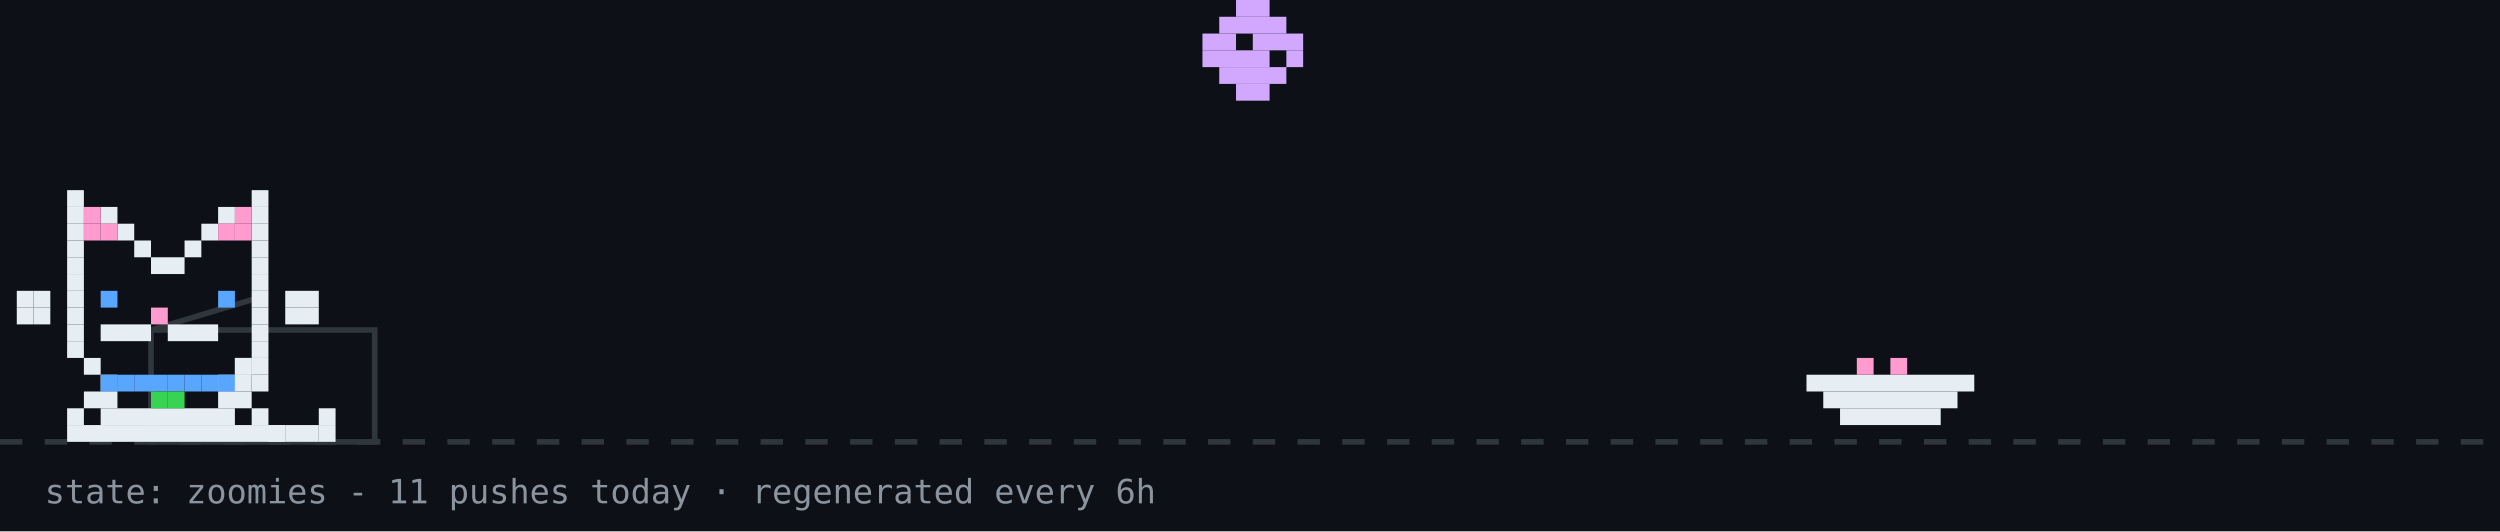
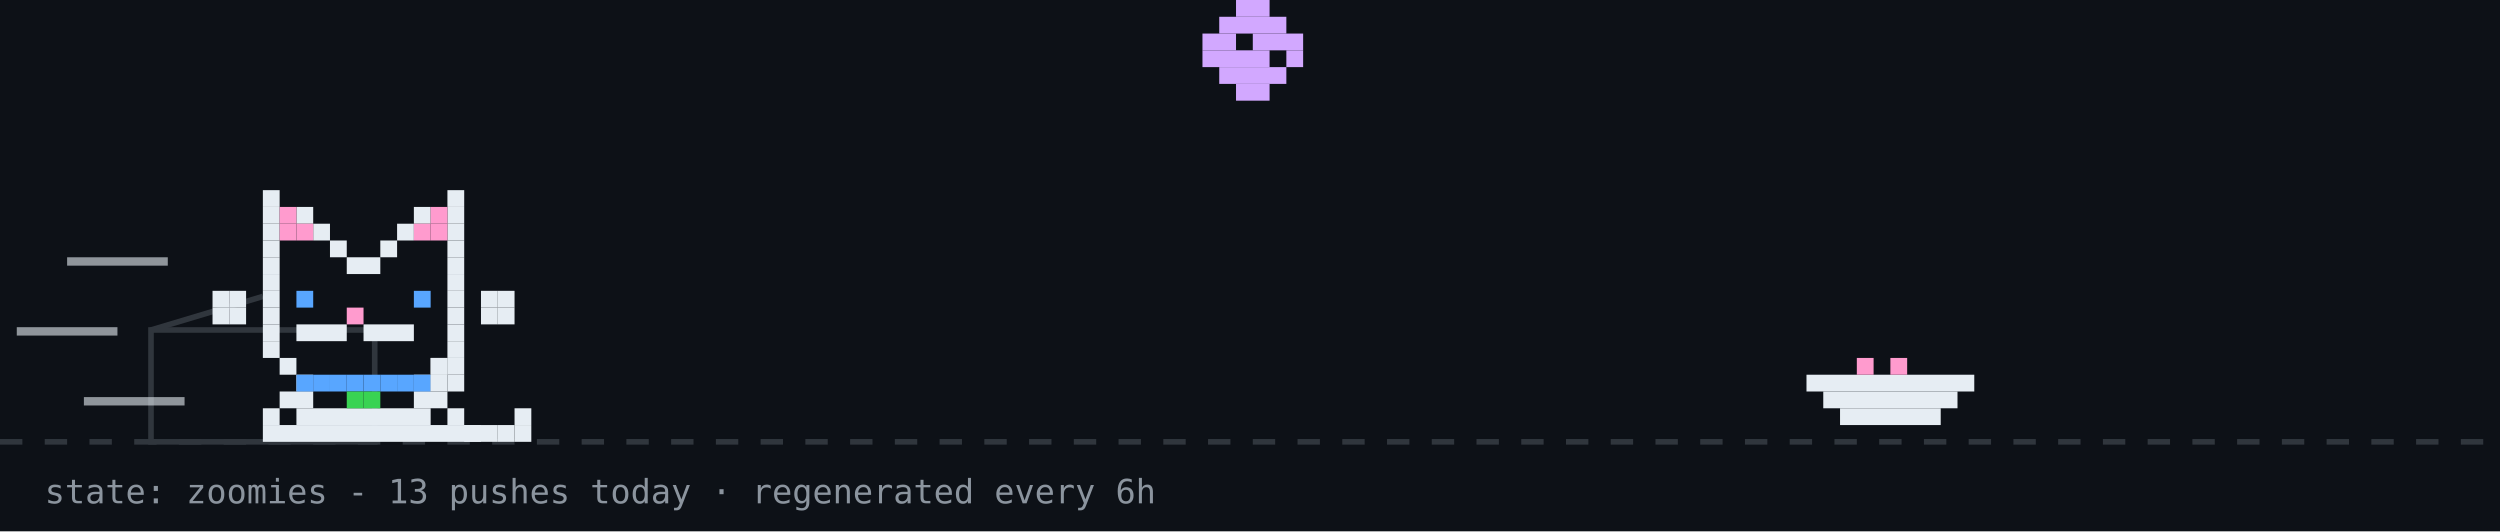
<svg xmlns="http://www.w3.org/2000/svg" width="894" height="190" viewBox="0 0 894 190" role="img" aria-label="github pet: zoomies">
  <rect width="894" height="190" fill="#0d1117" />
  <line x1="0" y1="158" x2="894" y2="158" stroke="#30363d" stroke-width="2" stroke-dasharray="8 8" />
  <rect x="54" y="118" width="80" height="40" fill="none" stroke="#30363d" stroke-width="2" />
  <line x1="54" y1="118" x2="94" y2="106" stroke="#30363d" stroke-width="2" />
  <g transform="translate(430,0)">
    <g>
-       <animateTransform attributeName="transform" type="translate" values="0 0;0 0;52 -10;52 0;52 0;0 0" keyTimes="0;0.660;0.690;0.780;0.860;1" dur="14s" repeatCount="indefinite" />
+       <animateTransform attributeName="transform" type="translate" values="0 0;0 0;52 -10;52 0;52 0;0 0" keyTimes="0;0.660;0.690;0.780;0.860;1" dur="14s" begin="7s" repeatCount="indefinite" />
      <rect x="12" y="0" width="12" height="6" fill="#d2a8ff" />
      <rect x="6" y="6" width="24" height="6" fill="#d2a8ff" />
      <rect x="0" y="12" width="12" height="6" fill="#d2a8ff" />
      <rect x="18" y="12" width="18" height="6" fill="#d2a8ff" />
      <rect x="0" y="18" width="24" height="6" fill="#d2a8ff" />
      <rect x="30" y="18" width="6" height="6" fill="#d2a8ff" />
      <rect x="6" y="24" width="24" height="6" fill="#d2a8ff" />
      <rect x="12" y="30" width="12" height="6" fill="#d2a8ff" />
    </g>
  </g>
  <rect x="646" y="134" width="60" height="6" fill="#e6edf3" />
  <rect x="652" y="140" width="48" height="6" fill="#e6edf3" />
  <rect x="658" y="146" width="36" height="6" fill="#e6edf3" />
  <rect x="664" y="128" width="6" height="6" fill="#ff9bce" />
  <rect x="676" y="128" width="6" height="6" fill="#ff9bce" />
-   <g>
-     <animateTransform attributeName="transform" type="translate" values="70 0;500 0;500 0;320 0;320 0;70 0;70 0" keyTimes="0;0.12;0.35;0.45;0.62;0.82;1" dur="14s" repeatCount="indefinite" />
+   <g transform="translate(70,0)">
+     <animateTransform attributeName="transform" type="translate" values="70 0;500 0;500 0;320 0;320 0;70 0;70 0" keyTimes="0;0.12;0.35;0.45;0.62;0.82;1" dur="14s" begin="7s" repeatCount="indefinite" />
    <g>
      <animateTransform attributeName="transform" type="translate" values="0 0;0 -3;0 0" dur="0.7s" repeatCount="indefinite" />
      <rect x="30" y="128" width="6" height="6" fill="#e6edf3" />
      <rect x="84" y="128" width="6" height="6" fill="#e6edf3" />
      <rect x="36" y="134" width="6" height="6" fill="#e6edf3" />
      <rect x="78" y="134" width="6" height="6" fill="#e6edf3" />
      <rect x="30" y="140" width="12" height="6" fill="#e6edf3" />
      <rect x="78" y="140" width="12" height="6" fill="#e6edf3" />
      <rect x="24" y="146" width="6" height="6" fill="#e6edf3" />
      <rect x="36" y="146" width="48" height="6" fill="#e6edf3" />
      <rect x="90" y="146" width="6" height="6" fill="#e6edf3" />
      <rect x="24" y="152" width="78" height="6" fill="#e6edf3" />
      <rect x="36" y="134" width="6" height="6" fill="#58a6ff" />
      <rect x="42" y="134" width="6" height="6" fill="#58a6ff" />
      <rect x="48" y="134" width="6" height="6" fill="#58a6ff" />
      <rect x="54" y="134" width="6" height="6" fill="#58a6ff" />
      <rect x="60" y="134" width="6" height="6" fill="#58a6ff" />
      <rect x="66" y="134" width="6" height="6" fill="#58a6ff" />
      <rect x="72" y="134" width="6" height="6" fill="#58a6ff" />
      <rect x="78" y="134" width="6" height="6" fill="#58a6ff" />
      <rect x="54" y="140" width="6" height="6" fill="#39d353" />
      <rect x="60" y="140" width="6" height="6" fill="#39d353" />
      <g>
        <animate attributeName="opacity" values="1;0;1" keyTimes="0;0.5;1" calcMode="discrete" dur="1.4s" repeatCount="indefinite" />
        <rect x="96" y="152" width="6" height="6" fill="#e6edf3" />
        <rect x="102" y="152" width="6" height="6" fill="#e6edf3" />
        <rect x="108" y="152" width="6" height="6" fill="#e6edf3" />
        <rect x="114" y="152" width="6" height="6" fill="#e6edf3" />
        <rect x="114" y="146" width="6" height="6" fill="#e6edf3" />
      </g>
      <g opacity="0">
        <animate attributeName="opacity" values="0;1;0" keyTimes="0;0.5;1" calcMode="discrete" dur="1.4s" repeatCount="indefinite" />
        <rect x="114" y="152" width="6" height="6" fill="#e6edf3" />
        <rect x="114" y="146" width="6" height="6" fill="#e6edf3" />
        <rect x="114" y="140" width="6" height="6" fill="#e6edf3" />
        <rect x="108" y="140" width="6" height="6" fill="#e6edf3" />
        <rect x="108" y="134" width="6" height="6" fill="#e6edf3" />
      </g>
      <g>
-         <animate attributeName="opacity" values="1;1;0;0;1" keyTimes="0;0.660;0.720;0.780;1" calcMode="discrete" dur="14s" repeatCount="indefinite" />
+         <animate attributeName="opacity" values="1;1;0;0;1" keyTimes="0;0.660;0.720;0.780;1" calcMode="discrete" dur="14s" begin="7s" repeatCount="indefinite" />
        <rect x="84" y="128" width="6" height="6" fill="#e6edf3" />
        <rect x="90" y="128" width="6" height="6" fill="#e6edf3" />
        <rect x="84" y="134" width="6" height="6" fill="#e6edf3" />
        <rect x="90" y="134" width="6" height="6" fill="#e6edf3" />
      </g>
      <g opacity="0">
-         <animate attributeName="opacity" values="0;0;1;1;0" keyTimes="0;0.660;0.720;0.780;1" calcMode="discrete" dur="14s" repeatCount="indefinite" />
+         <animate attributeName="opacity" values="0;0;1;1;0" keyTimes="0;0.660;0.720;0.780;1" calcMode="discrete" dur="14s" begin="7s" repeatCount="indefinite" />
        <rect x="96" y="134" width="6" height="6" fill="#e6edf3" />
        <rect x="102" y="134" width="6" height="6" fill="#e6edf3" />
        <rect x="108" y="134" width="6" height="6" fill="#e6edf3" />
        <rect x="114" y="134" width="6" height="6" fill="#e6edf3" />
        <rect x="114" y="128" width="6" height="6" fill="#e6edf3" />
      </g>
      <g>
-         <animateTransform attributeName="transform" type="translate" values="0 0;0 0;0 8;0 0;0 8;0 0;0 8;0 0;0 0" keyTimes="0.000;0.150;0.180;0.210;0.240;0.270;0.300;0.330;1.000" dur="14s" repeatCount="indefinite" />
+         <animateTransform attributeName="transform" type="translate" values="0 0;0 0;0 8;0 0;0 8;0 0;0 8;0 0;0 0" keyTimes="0.000;0.150;0.180;0.210;0.240;0.270;0.300;0.330;1.000" dur="14s" begin="7s" repeatCount="indefinite" />
        <rect x="24" y="68" width="6" height="6" fill="#e6edf3" />
        <rect x="90" y="68" width="6" height="6" fill="#e6edf3" />
        <rect x="24" y="74" width="6" height="6" fill="#e6edf3" />
        <rect x="36" y="74" width="6" height="6" fill="#e6edf3" />
        <rect x="78" y="74" width="6" height="6" fill="#e6edf3" />
        <rect x="90" y="74" width="6" height="6" fill="#e6edf3" />
        <rect x="24" y="80" width="6" height="6" fill="#e6edf3" />
        <rect x="42" y="80" width="6" height="6" fill="#e6edf3" />
        <rect x="72" y="80" width="6" height="6" fill="#e6edf3" />
        <rect x="90" y="80" width="6" height="6" fill="#e6edf3" />
        <rect x="24" y="86" width="6" height="6" fill="#e6edf3" />
        <rect x="48" y="86" width="6" height="6" fill="#e6edf3" />
        <rect x="66" y="86" width="6" height="6" fill="#e6edf3" />
        <rect x="90" y="86" width="6" height="6" fill="#e6edf3" />
        <rect x="24" y="92" width="6" height="6" fill="#e6edf3" />
        <rect x="54" y="92" width="12" height="6" fill="#e6edf3" />
        <rect x="90" y="92" width="6" height="6" fill="#e6edf3" />
        <rect x="24" y="98" width="6" height="6" fill="#e6edf3" />
        <rect x="90" y="98" width="6" height="6" fill="#e6edf3" />
        <rect x="24" y="104" width="6" height="6" fill="#e6edf3" />
        <rect x="90" y="104" width="6" height="6" fill="#e6edf3" />
        <rect x="24" y="110" width="6" height="6" fill="#e6edf3" />
        <rect x="54" y="110" width="6" height="6" fill="#ff9bce" />
        <rect x="90" y="110" width="6" height="6" fill="#e6edf3" />
        <rect x="24" y="116" width="6" height="6" fill="#e6edf3" />
        <rect x="36" y="116" width="18" height="6" fill="#e6edf3" />
        <rect x="60" y="116" width="18" height="6" fill="#e6edf3" />
        <rect x="90" y="116" width="6" height="6" fill="#e6edf3" />
        <rect x="24" y="122" width="6" height="6" fill="#e6edf3" />
        <rect x="90" y="122" width="6" height="6" fill="#e6edf3" />
        <rect x="30" y="74" width="6" height="6" fill="#ff9bce" />
        <rect x="84" y="74" width="6" height="6" fill="#ff9bce" />
        <rect x="30" y="80" width="6" height="6" fill="#ff9bce" />
        <rect x="36" y="80" width="6" height="6" fill="#ff9bce" />
        <rect x="78" y="80" width="6" height="6" fill="#ff9bce" />
        <rect x="84" y="80" width="6" height="6" fill="#ff9bce" />
        <rect x="6" y="104" width="6" height="6" fill="#e6edf3" />
        <rect x="12" y="104" width="6" height="6" fill="#e6edf3" />
        <rect x="6" y="110" width="6" height="6" fill="#e6edf3" />
        <rect x="12" y="110" width="6" height="6" fill="#e6edf3" />
        <rect x="102" y="104" width="6" height="6" fill="#e6edf3" />
        <rect x="108" y="104" width="6" height="6" fill="#e6edf3" />
        <rect x="102" y="110" width="6" height="6" fill="#e6edf3" />
        <rect x="108" y="110" width="6" height="6" fill="#e6edf3" />
        <g>
          <animate attributeName="opacity" values="1;0;1" keyTimes="0;0.96;1" calcMode="discrete" dur="4.2s" repeatCount="indefinite" />
          <rect x="36" y="104" width="6" height="6" fill="#58a6ff" />
          <rect x="78" y="104" width="6" height="6" fill="#58a6ff" />
        </g>
        <g opacity="0">
          <animate attributeName="opacity" values="0;1;0" keyTimes="0;0.96;1" calcMode="discrete" dur="4.2s" repeatCount="indefinite" />
          <rect x="36" y="104" width="6" height="6" fill="#0d1117" />
          <rect x="78" y="104" width="6" height="6" fill="#0d1117" />
        </g>
      </g>
      <rect x="-46" y="92" width="36" height="3" fill="#e6edf3" opacity="0.6">
        <animate attributeName="opacity" values="0.6;0.1;0.6" dur="0.5s" begin="0.0s" repeatCount="indefinite" />
      </rect>
      <rect x="-64" y="117" width="36" height="3" fill="#e6edf3" opacity="0.6">
        <animate attributeName="opacity" values="0.6;0.1;0.6" dur="0.5s" begin="0.15s" repeatCount="indefinite" />
      </rect>
      <rect x="-40" y="142" width="36" height="3" fill="#e6edf3" opacity="0.6">
        <animate attributeName="opacity" values="0.6;0.1;0.6" dur="0.5s" begin="0.3s" repeatCount="indefinite" />
      </rect>
    </g>
  </g>
-   <text x="16" y="180" font-family="monospace" font-size="12" fill="#8b949e">state: zoomies - 11 pushes today · regenerated every 6h</text>
+   <g opacity="0">
+     <animate attributeName="opacity" values="0;0;1;1;0;0" keyTimes="0;0.07;0.14;0.85;0.96;1" dur="7s" repeatCount="1" fill="freeze" />
+     <rect x="60" y="12" width="320" height="46" rx="10" fill="#30363d" />
+     <polygon points="110,58 130,58 118,74" fill="#30363d" />
+     <text x="76" y="31" font-family="monospace" font-size="13" fill="#e6edf3">hey! welcome to Shubham's corner</text>
+     <text x="76" y="48" font-family="monospace" font-size="12" fill="#8b949e">scroll down for projects + contact</text>
+     <polygon points="210,66 226,66 218,78" fill="#58a6ff">
+       <animateTransform attributeName="transform" type="translate" values="0 0;0 6;0 0" dur="0.8s" repeatCount="indefinite" />
+     </polygon>
+   </g>
+   <text x="16" y="180" font-family="monospace" font-size="12" fill="#8b949e">state: zoomies - 13 pushes today · regenerated every 6h</text>
</svg>
